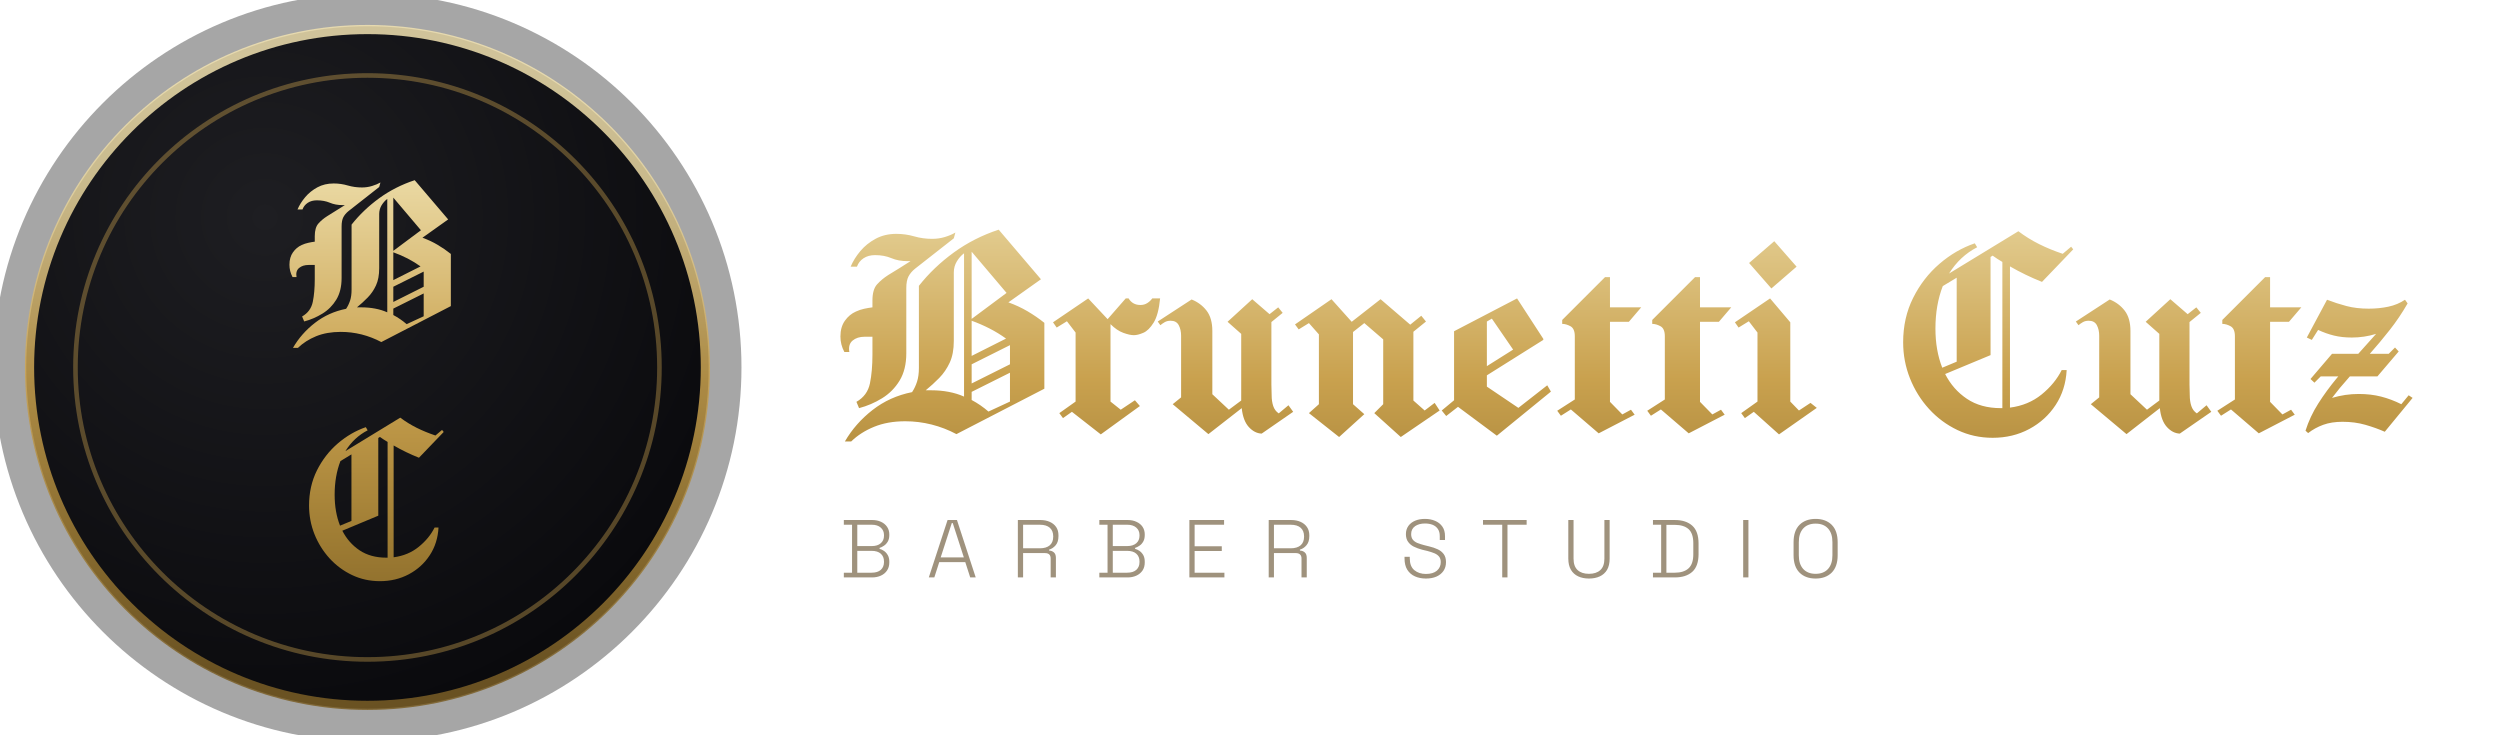
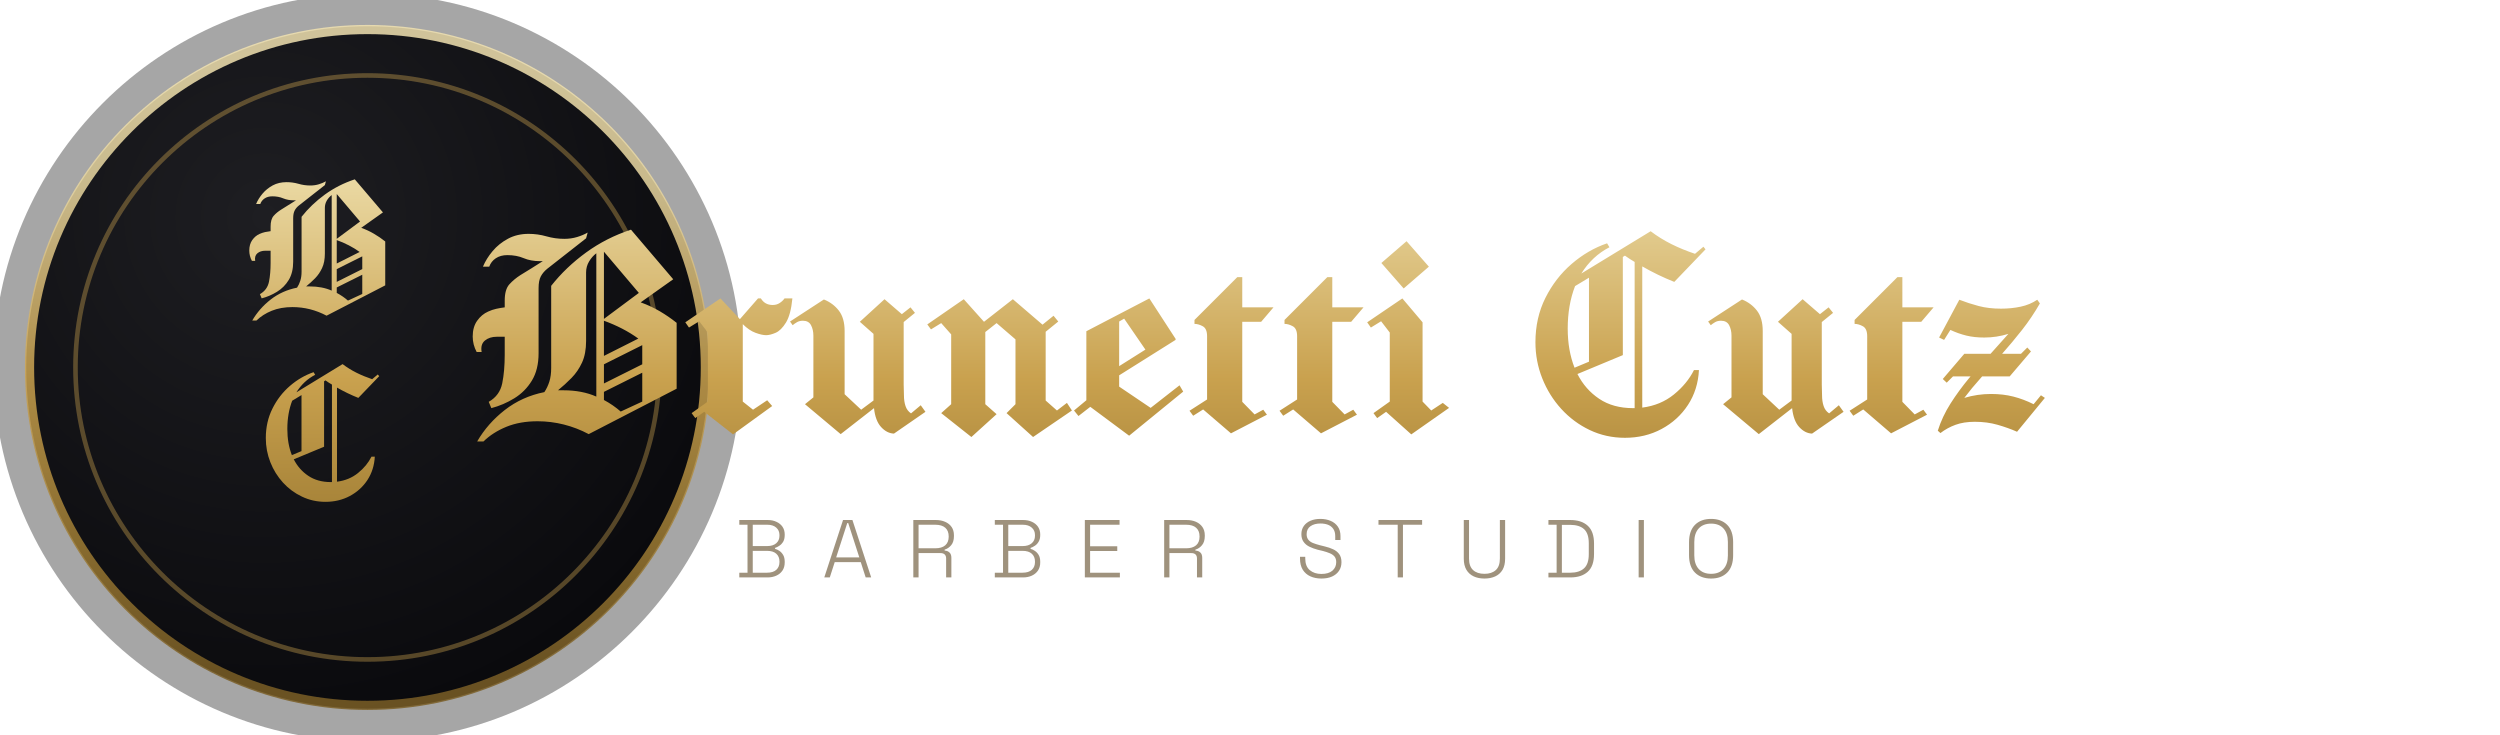
<svg xmlns="http://www.w3.org/2000/svg" viewBox="0 0 381 112" width="381" height="112" role="img" aria-label="Brunetti Cutz">
  <defs>
    <linearGradient id="lkGold" gradientUnits="userSpaceOnUse" x1="0" y1="10" x2="0" y2="102">
      <stop offset="0%" stop-color="#f1e2b0" />
      <stop offset="20%" stop-color="#e9d7a0" />
      <stop offset="52%" stop-color="#c9a14e" />
      <stop offset="80%" stop-color="#9c7a32" />
      <stop offset="100%" stop-color="#7a5e26" />
    </linearGradient>
    <radialGradient id="lkBadge" cx="35%" cy="28%" r="75%">
      <stop offset="0%" stop-color="#1e1e22" />
      <stop offset="100%" stop-color="#0a0a0d" />
    </radialGradient>
  </defs>
  <circle cx="56" cy="56" r="54" fill="none" stroke="#000000" stroke-width="6" opacity="0.35" />
  <circle cx="56" cy="56" r="52" fill="url(#lkBadge)" />
  <circle cx="56" cy="56" r="51.5" fill="none" stroke="url(#lkGold)" stroke-width="1.4" opacity="0.85" />
  <circle cx="56" cy="56" r="44.5" fill="none" stroke="#c9a14e" stroke-width="0.7" opacity="0.4" />
  <g fill="url(#lkGold)">
-     <path d="M45.41 53.01L44.65 53.01Q45.91 50.83 47.99 49.21Q50.06 47.60 52.75 47.06L52.75 47.06Q53.13 46.49 53.36 45.79Q53.58 45.10 53.58 44.15L53.58 44.15L53.58 34.23Q55.35 31.99 57.79 30.21Q60.23 28.44 63.20 27.46L63.20 27.46L68.30 33.44L64.38 36.23Q65.61 36.67 66.69 37.31Q67.76 37.94 68.71 38.70L68.71 38.70L68.71 46.65L58.11 52.13Q56.68 51.37 55.11 50.97Q53.55 50.58 51.93 50.58L51.93 50.58Q49.81 50.58 48.18 51.24Q46.55 51.91 45.41 53.01L45.41 53.01ZM46.36 48.99L46.36 48.99L46.04 48.23Q47.37 47.47 47.67 46.00Q47.97 44.53 47.97 42.53L47.97 42.53L47.97 40.38L47.02 40.38Q46.14 40.38 45.58 40.84Q45.03 41.30 45.19 42.22L45.19 42.22L44.58 42.22Q44.11 41.33 44.11 40.35L44.11 40.35Q44.11 39.21 44.65 38.45Q45.19 37.69 45.98 37.34L45.98 37.34Q46.45 37.12 46.96 37.01Q47.47 36.89 47.97 36.83L47.97 36.83L47.97 36.01L47.97 36.01Q47.97 34.68 48.53 34.06Q49.08 33.44 49.87 32.94L49.87 32.94Q51.23 32.11 52.56 31.26L52.56 31.26Q52.37 31.26 52.22 31.26L52.22 31.26Q51.11 31.26 50.25 30.89Q49.40 30.53 48.29 30.53L48.29 30.53Q47.47 30.53 46.90 30.91Q46.33 31.29 46.10 31.92L46.10 31.92L45.34 31.92Q45.76 30.94 46.52 30.04Q47.28 29.14 48.37 28.55Q49.46 27.96 50.85 27.96L50.85 27.96Q51.96 27.96 53.01 28.27Q54.05 28.57 55.16 28.57L55.16 28.57Q55.98 28.57 56.71 28.34Q57.44 28.12 57.98 27.81L57.98 27.81L57.79 28.50L53.10 32.18Q52.60 32.59 52.33 33.09Q52.06 33.60 52.06 34.52L52.06 34.52L52.06 42.37Q52.06 44.34 51.25 45.67Q50.44 47.00 49.13 47.80Q47.81 48.61 46.36 48.99ZM59.94 38.23L64.15 35.09L59.94 30.12L59.94 38.23ZM55.07 46.84L55.07 46.84Q56.17 46.84 57.17 47.03Q58.17 47.22 59.02 47.60L59.02 47.60L59.02 30.31Q58.52 30.69 58.15 31.29Q57.79 31.89 57.79 32.62L57.79 32.62L57.79 40.88Q57.79 42.44 57.30 43.50Q56.81 44.56 56.03 45.35Q55.26 46.14 54.40 46.84L54.40 46.84Q54.72 46.84 55.07 46.84ZM59.94 38.45L59.94 38.45L59.94 42.69L64.09 40.60Q63.17 39.94 62.13 39.40Q61.08 38.86 59.94 38.45ZM64.57 41.39L59.94 43.70L59.94 46.02L64.57 43.70L64.57 41.39ZM61.97 49.40L64.57 48.20L64.57 44.72L59.94 47.03L59.94 48.01Q61.02 48.58 61.97 49.40L61.97 49.40Z" />
-     <path d="M57.90 88.57L57.90 88.57Q55.62 88.57 53.66 87.64Q51.69 86.70 50.22 85.09Q48.75 83.47 47.92 81.40Q47.10 79.32 47.10 77.04L47.10 77.04Q47.10 74.10 48.30 71.69Q49.51 69.28 51.47 67.59Q53.44 65.90 55.75 65.10L55.75 65.10L56.03 65.58Q53.94 66.66 52.64 68.75L52.64 68.75L61.00 63.65L61.00 63.65L61.00 63.65Q62.17 64.53 63.51 65.20Q64.84 65.86 66.36 66.37L66.36 66.37L67.37 65.52L67.62 65.83L63.85 69.76Q61.86 68.97 59.99 67.89L59.99 67.89L59.99 84.93Q62.21 84.64 63.81 83.34Q65.41 82.05 66.23 80.40L66.23 80.40L66.83 80.40Q66.70 82.78 65.50 84.61Q64.30 86.45 62.32 87.51Q60.34 88.57 57.90 88.57ZM57.65 66.75L57.65 78.59L52.17 80.88Q53.12 82.74 54.80 83.87Q56.48 84.99 58.88 84.99L58.88 84.99Q58.98 84.99 59.07 84.99L59.07 84.99L59.07 67.35Q58.47 67.00 57.90 66.59L57.90 66.59L57.65 66.75ZM51.00 75.40L51.00 75.40Q51.00 78.03 51.82 80.11L51.82 80.11L53.56 79.39L53.56 69.25L51.88 70.27Q51.00 72.55 51.00 75.40Z" />
+     <path d="M39.08 48.85L38.44 48.85Q39.51 47.01 41.25 45.65Q43 44.29 45.27 43.84L45.27 43.84Q45.59 43.36 45.77 42.77Q45.96 42.19 45.96 41.39L45.96 41.39L45.96 33.04Q47.45 31.15 49.51 29.65Q51.56 28.16 54.07 27.33L54.07 27.33L58.36 32.37L55.05 34.72Q56.09 35.09 57 35.63Q57.91 36.16 58.71 36.80L58.71 36.80L58.71 43.49L49.77 48.11Q48.57 47.47 47.25 47.13Q45.93 46.80 44.57 46.80L44.57 46.80Q42.79 46.80 41.41 47.36Q40.04 47.92 39.08 48.85L39.08 48.85ZM39.88 45.47L39.88 45.47L39.61 44.83Q40.73 44.19 40.99 42.95Q41.24 41.71 41.24 40.03L41.24 40.03L41.24 38.21L40.44 38.21Q39.69 38.21 39.23 38.60Q38.76 38.99 38.89 39.76L38.89 39.76L38.39 39.76Q37.99 39.01 37.99 38.19L37.99 38.19Q37.99 37.23 38.44 36.59Q38.89 35.95 39.56 35.65L39.56 35.65Q39.96 35.47 40.39 35.37Q40.81 35.28 41.24 35.23L41.24 35.23L41.24 34.53L41.24 34.53Q41.24 33.41 41.71 32.89Q42.17 32.37 42.84 31.95L42.84 31.95Q43.99 31.25 45.11 30.53L45.11 30.53Q44.95 30.53 44.81 30.53L44.81 30.53Q43.88 30.53 43.16 30.23Q42.44 29.92 41.51 29.92L41.51 29.92Q40.81 29.92 40.33 30.24Q39.85 30.56 39.67 31.09L39.67 31.09L39.03 31.09Q39.37 30.27 40.01 29.51Q40.65 28.75 41.57 28.25Q42.49 27.76 43.67 27.76L43.67 27.76Q44.60 27.76 45.48 28.01Q46.36 28.27 47.29 28.27L47.29 28.27Q47.99 28.27 48.60 28.08Q49.21 27.89 49.67 27.63L49.67 27.63L49.51 28.21L45.56 31.31Q45.13 31.65 44.91 32.08Q44.68 32.51 44.68 33.28L44.68 33.28L44.68 39.89Q44.68 41.55 44 42.67Q43.32 43.79 42.21 44.47Q41.11 45.15 39.88 45.47ZM51.32 36.40L54.87 33.76L51.32 29.57L51.32 36.40ZM47.21 43.65L47.21 43.65Q48.15 43.65 48.99 43.81Q49.83 43.97 50.55 44.29L50.55 44.29L50.55 29.73Q50.12 30.05 49.81 30.56Q49.51 31.07 49.51 31.68L49.51 31.68L49.51 38.64Q49.51 39.95 49.09 40.84Q48.68 41.73 48.03 42.40Q47.37 43.07 46.65 43.65L46.65 43.65Q46.92 43.65 47.21 43.65ZM51.32 36.59L51.32 36.59L51.32 40.16L54.81 38.40Q54.04 37.84 53.16 37.39Q52.28 36.93 51.32 36.59ZM55.21 39.07L51.32 41.01L51.32 42.96L55.21 41.01L55.21 39.07ZM53.03 45.81L55.21 44.80L55.21 41.87L51.32 43.81L51.32 44.64Q52.23 45.12 53.03 45.81L53.03 45.81Z" />
+     <path d="M49.60 76.48L49.60 76.48Q47.68 76.48 46.03 75.69Q44.37 74.91 43.13 73.55Q41.89 72.19 41.20 70.44Q40.51 68.69 40.51 66.77L40.51 66.77Q40.51 64.29 41.52 62.27Q42.53 60.24 44.19 58.81Q45.84 57.39 47.79 56.72L47.79 56.72L48.03 57.12Q46.27 58.03 45.17 59.79L45.17 59.79L52.21 55.49L52.21 55.49L52.21 55.49Q53.20 56.24 54.32 56.80Q55.44 57.36 56.72 57.79L56.72 57.79L57.57 57.07L57.79 57.33L54.61 60.64Q52.93 59.97 51.36 59.07L51.36 59.07L51.36 73.41Q53.23 73.17 54.57 72.08Q55.92 70.99 56.61 69.60L56.61 69.60L57.12 69.60Q57.01 71.60 56 73.15Q54.99 74.69 53.32 75.59Q51.65 76.48 49.60 76.48ZM49.39 58.11L49.39 68.08L44.77 70Q45.57 71.57 46.99 72.52Q48.40 73.47 50.43 73.47L50.43 73.47Q50.51 73.47 50.59 73.47L50.59 73.47L50.59 58.61Q50.08 58.32 49.60 57.97L49.60 57.97L49.39 58.11ZM43.79 65.39L43.79 65.39Q43.79 67.60 44.48 69.36L44.48 69.36L45.95 68.75L45.95 60.21L44.53 61.07Q43.79 62.99 43.79 65.39Z" />
  </g>
-   <path d="M129.72 67.28L128.76 67.28Q130.36 64.52 132.98 62.48Q135.60 60.44 139 59.76L139 59.76Q139.48 59.04 139.76 58.16Q140.04 57.28 140.04 56.08L140.04 56.08L140.04 43.56Q142.28 40.72 145.36 38.48Q148.44 36.24 152.20 35L152.20 35L158.64 42.56L153.68 46.08Q155.24 46.64 156.60 47.44Q157.96 48.24 159.16 49.20L159.16 49.20L159.16 59.24L145.76 66.16Q143.96 65.20 141.98 64.70Q140 64.20 137.96 64.20L137.96 64.20Q135.28 64.20 133.22 65.04Q131.16 65.88 129.72 67.28L129.72 67.28ZM130.92 62.20L130.92 62.20L130.52 61.24Q132.20 60.28 132.58 58.42Q132.96 56.56 132.96 54.04L132.96 54.04L132.96 51.32L131.76 51.32Q130.64 51.32 129.94 51.90Q129.24 52.48 129.44 53.64L129.44 53.64L128.68 53.64Q128.08 52.52 128.08 51.28L128.08 51.28Q128.08 49.84 128.76 48.88Q129.44 47.92 130.44 47.48L130.44 47.48Q131.04 47.20 131.68 47.06Q132.32 46.92 132.96 46.84L132.96 46.84L132.96 45.80L132.96 45.80Q132.96 44.12 133.66 43.34Q134.36 42.56 135.36 41.92L135.36 41.92Q137.08 40.88 138.76 39.80L138.76 39.80Q138.52 39.80 138.32 39.80L138.32 39.80Q136.92 39.80 135.84 39.34Q134.76 38.88 133.36 38.88L133.36 38.88Q132.32 38.88 131.60 39.36Q130.88 39.84 130.60 40.64L130.60 40.64L129.64 40.64Q130.16 39.40 131.12 38.26Q132.08 37.12 133.46 36.38Q134.84 35.64 136.60 35.64L136.60 35.64Q138 35.64 139.32 36.02Q140.64 36.40 142.04 36.40L142.04 36.40Q143.08 36.40 144 36.12Q144.92 35.84 145.60 35.44L145.60 35.44L145.36 36.32L139.44 40.96Q138.80 41.48 138.46 42.12Q138.12 42.76 138.12 43.92L138.12 43.92L138.12 53.84Q138.12 56.32 137.10 58Q136.08 59.68 134.42 60.70Q132.76 61.72 130.92 62.20ZM148.08 48.60L153.40 44.64L148.08 38.36L148.08 48.60ZM141.92 59.48L141.92 59.48Q143.32 59.48 144.58 59.72Q145.84 59.96 146.92 60.44L146.92 60.44L146.92 38.60Q146.28 39.08 145.82 39.84Q145.36 40.60 145.36 41.52L145.36 41.52L145.36 51.96Q145.36 53.92 144.74 55.26Q144.12 56.60 143.14 57.60Q142.16 58.60 141.08 59.48L141.08 59.48Q141.48 59.48 141.92 59.48ZM148.08 48.88L148.08 48.88L148.08 54.24L153.32 51.60Q152.16 50.76 150.84 50.08Q149.52 49.40 148.08 48.88ZM153.92 52.60L148.08 55.52L148.08 58.44L153.92 55.52L153.92 52.60ZM150.64 62.72L153.92 61.20L153.92 56.80L148.08 59.72L148.08 60.96Q149.44 61.68 150.64 62.72L150.64 62.72ZM173.72 61.88L167.76 66.20L163.36 62.76L162 63.72L161.44 62.96L163.92 61.20L163.92 50.68L162.60 48.96L161.04 49.92L160.48 49.12L165.84 45.48L168.80 48.64L171.56 45.48L172 45.48Q172.60 46.48 173.80 46.48L173.80 46.48Q174.40 46.48 174.86 46.18Q175.32 45.88 175.60 45.48L175.60 45.48L176.80 45.48Q176.56 47.96 175.82 49.16Q175.08 50.36 174.24 50.72Q173.40 51.08 172.80 51.08L172.80 51.08Q172.16 51.08 171.18 50.72Q170.20 50.36 169.24 49.40L169.24 49.40L169.24 61.20L170.80 62.44L172.96 61L173.72 61.88ZM189.24 62.20L184.16 66.16L178.72 61.60L180 60.56L180 51.16L180 51.16Q180 50.24 179.64 49.56Q179.28 48.88 178.40 48.88L178.40 48.88Q177.88 48.88 177.50 49.10Q177.12 49.32 176.84 49.56L176.84 49.56L176.44 49L181.60 45.64Q183 46.20 183.88 47.34Q184.76 48.48 184.76 50.44L184.76 50.44L184.76 60.08L187.28 62.44L189.16 61.04L189.16 59.12L189.16 50.88L187.08 49.04L190.84 45.60L193.48 47.88L194.80 46.84L195.48 47.68L193.76 49.08L193.76 58.60L193.80 60.24Q193.80 61.16 194.04 61.88Q194.28 62.60 194.88 63L194.88 63L196.36 61.76L197.08 62.76L192.28 66.08Q191.20 66.04 190.32 65.08Q189.44 64.12 189.24 62.20L189.24 62.20ZM207.92 63.12L204.08 66.60L199.48 62.96L201 61.60L201 50.96L199.48 49.24L197.92 50.20L197.36 49.44L202.92 45.60L206 49.04L210.40 45.60L214.92 49.48L216.60 48.12L217.32 49L215.40 50.56L215.40 61.04L217.12 62.56L218.64 61.40L219.40 62.56L213.48 66.60L209.44 62.96L210.80 61.60L210.80 51.72L207.92 49.24L206.20 50.60L206.20 61.60L207.92 63.12ZM222.20 62L220.40 63.40L219.72 62.56L221.60 61L221.60 50.48L231.20 45.48L235.20 51.64L235.20 51.80L226.60 57.20L226.60 58.92L231.40 62.16L235.80 58.72L236.36 59.68L228.12 66.40L222.20 62ZM227.36 48.56L226.60 49L226.60 55.80L230.60 53.28L227.36 48.56ZM249.12 63.20L243.64 66.04L239.40 62.40L237.88 63.36L237.32 62.60L240 60.88L240 51.24Q240 50.08 239.34 49.72Q238.68 49.36 238.08 49.36L238.08 49.36L238.08 48.76L244.60 42.24L245.36 42.24L245.36 46.84L250.12 46.84L248.24 49.04L245.36 49.04L245.36 61.24L247.24 63.16L248.56 62.44L249.12 63.20ZM262.84 63.20L257.36 66.04L253.12 62.40L251.60 63.36L251.04 62.60L253.72 60.88L253.72 51.24Q253.72 50.08 253.06 49.72Q252.40 49.36 251.80 49.36L251.80 49.36L251.80 48.76L258.32 42.24L259.08 42.24L259.08 46.84L263.84 46.84L261.96 49.04L259.08 49.04L259.08 61.24L260.96 63.16L262.28 62.44L262.84 63.20ZM273.80 40.64L269.96 43.96L266.56 40.08L270.40 36.76L273.80 40.64ZM276.88 62.16L271.12 66.20L267.28 62.76L265.92 63.72L265.36 62.96L267.84 61.20L267.84 50.68L266.52 48.96L264.96 49.92L264.40 49.12L269.76 45.48L272.84 49.12L272.84 61.20L274.16 62.56L275.92 61.40L276.88 62.16ZM303.68 66.72L303.68 66.72Q300.80 66.72 298.32 65.54Q295.84 64.36 293.98 62.32Q292.12 60.28 291.08 57.66Q290.04 55.04 290.04 52.16L290.04 52.16Q290.04 48.44 291.56 45.40Q293.08 42.36 295.56 40.22Q298.04 38.08 300.96 37.08L300.96 37.08L301.32 37.68Q298.68 39.04 297.04 41.68L297.04 41.68L307.60 35.24L307.60 35.24L307.60 35.24Q309.08 36.36 310.76 37.20Q312.44 38.04 314.36 38.68L314.36 38.68L315.64 37.60L315.96 38L311.20 42.96Q308.68 41.96 306.32 40.60L306.32 40.60L306.32 62.12Q309.12 61.76 311.14 60.12Q313.16 58.48 314.20 56.40L314.20 56.40L314.96 56.40Q314.80 59.40 313.28 61.72Q311.76 64.04 309.26 65.38Q306.76 66.72 303.68 66.72ZM303.36 39.16L303.36 54.12L296.44 57Q297.64 59.36 299.76 60.78Q301.88 62.20 304.92 62.20L304.92 62.20Q305.04 62.20 305.16 62.20L305.16 62.20L305.16 39.92Q304.40 39.48 303.68 38.96L303.68 38.96L303.36 39.16ZM294.96 50.08L294.96 50.08Q294.96 53.40 296.00 56.04L296.00 56.04L298.20 55.12L298.20 42.32L296.08 43.60Q294.96 46.48 294.96 50.08ZM329.16 62.20L324.08 66.16L318.64 61.60L319.92 60.56L319.92 51.16L319.92 51.16Q319.92 50.24 319.56 49.56Q319.20 48.88 318.32 48.88L318.32 48.88Q317.80 48.88 317.42 49.10Q317.04 49.32 316.76 49.56L316.76 49.56L316.36 49L321.52 45.64Q322.92 46.20 323.80 47.34Q324.68 48.48 324.68 50.44L324.68 50.44L324.68 60.08L327.20 62.44L329.08 61.04L329.08 59.12L329.08 50.88L327.00 49.04L330.76 45.60L333.40 47.88L334.72 46.84L335.40 47.68L333.68 49.08L333.68 58.60L333.72 60.24Q333.72 61.16 333.96 61.88Q334.20 62.60 334.80 63L334.80 63L336.28 61.76L337.00 62.76L332.20 66.08Q331.12 66.04 330.24 65.08Q329.36 64.12 329.16 62.20L329.16 62.20ZM349.72 63.20L344.24 66.04L340.00 62.40L338.48 63.36L337.92 62.60L340.60 60.88L340.60 51.24Q340.60 50.08 339.94 49.72Q339.28 49.36 338.68 49.36L338.68 49.36L338.68 48.76L345.20 42.24L345.96 42.24L345.96 46.84L350.72 46.84L348.84 49.04L345.96 49.04L345.96 61.24L347.84 63.16L349.16 62.44L349.72 63.20ZM351.76 66L351.76 66L351.36 65.64Q352.04 63.48 353.30 61.50Q354.56 59.52 356.12 57.64L356.12 57.64L356.36 57.36L353.68 57.36L352.72 58.32L352.12 57.76L355.40 53.92L359.40 53.92L362.12 50.88Q360.32 51.44 358.44 51.44L358.44 51.44Q356.92 51.44 355.70 51.14Q354.48 50.84 353.28 50.28L353.28 50.28L352.32 51.80L351.56 51.44L354.64 45.68Q356.08 46.24 357.60 46.64Q359.12 47.04 361.00 47.04L361.00 47.04Q362.56 47.04 363.98 46.74Q365.40 46.44 366.52 45.68L366.52 45.68L366.92 46.24Q365.68 48.40 364.20 50.28Q362.72 52.16 361.16 53.92L361.16 53.92L364.04 53.92L365.00 52.96L365.56 53.56L362.32 57.36L358.12 57.36Q357.72 57.80 357.36 58.24Q357.00 58.68 356.60 59.12L356.60 59.12L355.40 60.64Q357.40 60.04 359.48 60.04L359.48 60.04Q361.32 60.04 362.88 60.44Q364.44 60.84 365.96 61.60L365.96 61.60L367.08 60.24L367.68 60.64L363.44 65.80Q362.08 65.20 360.48 64.74Q358.88 64.28 357.00 64.28L357.00 64.28Q355.32 64.28 354.06 64.74Q352.80 65.20 351.76 66Z" fill="url(#lkGold)" />
-   <path d="M132.90 88L128.60 88L128.60 87.28L129.85 87.28L129.85 79.97L128.60 79.97L128.60 79.25L132.94 79.25Q133.69 79.25 134.28 79.53Q134.86 79.80 135.19 80.29Q135.53 80.79 135.53 81.44L135.53 81.44L135.53 81.54Q135.53 82.15 135.29 82.55Q135.05 82.95 134.71 83.17Q134.38 83.40 134.05 83.50L134.05 83.50L134.05 83.65Q134.38 83.72 134.72 83.96Q135.06 84.19 135.29 84.59Q135.53 84.99 135.53 85.60L135.53 85.60L135.53 85.72Q135.53 86.44 135.18 86.95Q134.84 87.46 134.24 87.73Q133.65 88 132.90 88L132.90 88ZM130.65 83.95L130.65 87.28L132.82 87.28Q133.76 87.28 134.24 86.84Q134.72 86.40 134.72 85.66L134.72 85.66L134.72 85.56Q134.72 84.83 134.24 84.39Q133.76 83.95 132.82 83.95L132.82 83.95L130.65 83.95ZM130.65 79.97L130.65 83.22L132.88 83.22Q133.74 83.22 134.23 82.79Q134.72 82.36 134.72 81.66L134.72 81.66L134.72 81.54Q134.72 80.84 134.23 80.41Q133.74 79.97 132.88 79.97L132.88 79.97L130.65 79.97ZM142.39 88L141.55 88L144.41 79.25L145.84 79.25L148.70 88L147.86 88L147.11 85.67L143.14 85.67L142.39 88ZM145.05 79.72L143.36 84.95L146.89 84.95L145.20 79.72L145.05 79.72ZM155.92 88L155.12 88L155.12 79.25L158.55 79.25Q159.36 79.25 159.98 79.53Q160.60 79.80 160.96 80.32Q161.31 80.84 161.31 81.58L161.31 81.58L161.31 81.70Q161.31 82.59 160.89 83.09Q160.46 83.60 159.89 83.76L159.89 83.76L159.89 83.91Q160.32 83.92 160.62 84.19Q160.92 84.45 160.92 85.03L160.92 85.03L160.92 88L160.12 88L160.12 85.11Q160.12 84.71 159.91 84.50Q159.69 84.29 159.25 84.29L159.25 84.29L155.92 84.29L155.92 88ZM155.92 79.97L155.92 83.56L158.47 83.56Q159.45 83.56 159.98 83.11Q160.51 82.65 160.51 81.80L160.51 81.80L160.51 81.74Q160.51 80.89 159.99 80.43Q159.47 79.97 158.47 79.97L158.47 79.97L155.92 79.97ZM171.84 88L167.54 88L167.54 87.28L168.79 87.28L168.79 79.97L167.54 79.97L167.54 79.25L171.87 79.25Q172.62 79.25 173.21 79.53Q173.80 79.80 174.13 80.29Q174.46 80.79 174.46 81.44L174.46 81.44L174.46 81.54Q174.46 82.15 174.22 82.55Q173.99 82.95 173.65 83.17Q173.31 83.40 172.99 83.50L172.99 83.50L172.99 83.65Q173.31 83.72 173.66 83.96Q174.00 84.19 174.23 84.59Q174.46 84.99 174.46 85.60L174.46 85.60L174.46 85.72Q174.46 86.44 174.12 86.95Q173.77 87.46 173.18 87.73Q172.59 88 171.84 88L171.84 88ZM169.59 83.95L169.59 87.28L171.76 87.28Q172.70 87.28 173.18 86.84Q173.66 86.40 173.66 85.66L173.66 85.66L173.66 85.56Q173.66 84.83 173.18 84.39Q172.70 83.95 171.76 83.95L171.76 83.95L169.59 83.95ZM169.59 79.97L169.59 83.22L171.81 83.22Q172.67 83.22 173.17 82.79Q173.66 82.36 173.66 81.66L173.66 81.66L173.66 81.54Q173.66 80.84 173.17 80.41Q172.67 79.97 171.81 79.97L171.81 79.97L169.59 79.97ZM186.60 88L181.26 88L181.26 79.25L186.55 79.25L186.55 79.97L182.06 79.97L182.06 83.25L186.20 83.25L186.20 83.97L182.06 83.97L182.06 87.28L186.60 87.28L186.60 88ZM194.15 88L193.35 88L193.35 79.25L196.77 79.25Q197.59 79.25 198.21 79.53Q198.82 79.80 199.18 80.32Q199.54 80.84 199.54 81.58L199.54 81.58L199.54 81.70Q199.54 82.59 199.11 83.09Q198.69 83.60 198.11 83.76L198.11 83.76L198.11 83.91Q198.55 83.92 198.85 84.19Q199.15 84.45 199.15 85.03L199.15 85.03L199.15 88L198.35 88L198.35 85.11Q198.35 84.71 198.13 84.50Q197.91 84.29 197.47 84.29L197.47 84.29L194.15 84.29L194.15 88ZM194.15 79.97L194.15 83.56L196.70 83.56Q197.67 83.56 198.21 83.11Q198.74 82.65 198.74 81.80L198.74 81.80L198.74 81.74Q198.74 80.89 198.22 80.43Q197.70 79.97 196.70 79.97L196.70 79.97L194.15 79.97ZM217.31 88.17L217.31 88.17Q216.37 88.17 215.64 87.84Q214.90 87.51 214.47 86.83Q214.05 86.15 214.05 85.10L214.05 85.10L214.05 84.86L214.85 84.86L214.85 85.10Q214.85 86.31 215.54 86.89Q216.24 87.47 217.31 87.47L217.31 87.47Q218.40 87.47 218.99 86.97Q219.57 86.46 219.57 85.67L219.57 85.67Q219.57 85.15 219.32 84.83Q219.06 84.51 218.61 84.32Q218.15 84.13 217.55 83.97L217.55 83.97L216.75 83.78Q216.04 83.59 215.47 83.31Q214.91 83.03 214.59 82.57Q214.26 82.11 214.26 81.40L214.26 81.40Q214.26 80.69 214.63 80.16Q215.00 79.64 215.65 79.36Q216.30 79.08 217.16 79.08L217.16 79.08Q218.02 79.08 218.72 79.38Q219.41 79.67 219.82 80.26Q220.22 80.84 220.22 81.71L220.22 81.71L220.22 82.30L219.42 82.30L219.42 81.71Q219.42 81.03 219.12 80.60Q218.82 80.17 218.31 79.97Q217.80 79.78 217.16 79.78L217.16 79.78Q216.25 79.78 215.66 80.19Q215.06 80.61 215.06 81.40L215.06 81.40Q215.06 81.92 215.31 82.24Q215.55 82.55 215.99 82.74Q216.44 82.92 217.04 83.08L217.04 83.08L217.84 83.28Q218.52 83.44 219.10 83.71Q219.67 83.97 220.02 84.44Q220.37 84.91 220.37 85.67L220.37 85.67Q220.37 86.44 219.99 87Q219.61 87.56 218.92 87.87Q218.24 88.17 217.31 88.17ZM229.74 88L228.94 88L228.94 79.97L226.01 79.97L226.01 79.25L232.66 79.25L232.66 79.97L229.74 79.97L229.74 88ZM242.16 88.17L242.16 88.17Q241.22 88.17 240.52 87.84Q239.81 87.51 239.41 86.84Q239.01 86.16 239.01 85.14L239.01 85.14L239.01 79.25L239.81 79.25L239.81 85.14Q239.81 86.31 240.43 86.88Q241.05 87.45 242.16 87.45L242.16 87.45Q243.27 87.45 243.89 86.88Q244.51 86.31 244.51 85.14L244.51 85.14L244.51 79.25L245.31 79.25L245.31 85.14Q245.31 86.16 244.92 86.84Q244.52 87.51 243.81 87.84Q243.10 88.17 242.16 88.17ZM255.24 88L251.91 88L251.91 87.28L253.16 87.28L253.16 79.97L251.91 79.97L251.91 79.25L255.24 79.25Q256.95 79.25 257.91 80.12Q258.86 80.99 258.86 82.83L258.86 82.83L258.86 84.44Q258.86 86.28 257.91 87.14Q256.95 88 255.24 88L255.24 88ZM253.96 79.99L253.96 87.28L255.24 87.28Q256.61 87.28 257.34 86.61Q258.06 85.95 258.06 84.47L258.06 84.47L258.06 82.79Q258.06 81.30 257.34 80.64Q256.61 79.99 255.24 79.99L255.24 79.99L253.96 79.99ZM266.46 88L265.66 88L265.66 79.25L266.46 79.25L266.46 88ZM276.70 88.17L276.70 88.17Q275.16 88.17 274.25 87.27Q273.34 86.36 273.34 84.61L273.34 84.61L273.34 82.64Q273.34 80.89 274.25 79.98Q275.16 79.08 276.70 79.08L276.70 79.08Q278.24 79.08 279.15 79.98Q280.06 80.89 280.06 82.64L280.06 82.64L280.06 84.61Q280.06 86.36 279.15 87.27Q278.24 88.17 276.70 88.17ZM276.70 87.45L276.70 87.45Q277.92 87.45 278.59 86.71Q279.26 85.97 279.26 84.64L279.26 84.64L279.26 82.61Q279.26 81.28 278.59 80.54Q277.92 79.80 276.70 79.80L276.70 79.80Q275.49 79.80 274.81 80.54Q274.14 81.28 274.14 82.61L274.14 82.61L274.14 84.64Q274.14 85.97 274.81 86.71Q275.49 87.45 276.70 87.45Z" fill="#9a8d77" opacity="0.95" />
+   <path d="M73.68 67.28L72.72 67.28Q74.32 64.52 76.94 62.48Q79.56 60.44 82.96 59.76L82.96 59.76Q83.44 59.04 83.72 58.16Q84 57.28 84 56.08L84 56.08L84 43.56Q86.24 40.72 89.32 38.48Q92.40 36.24 96.16 35L96.16 35L102.60 42.56L97.64 46.08Q99.20 46.64 100.56 47.44Q101.92 48.24 103.12 49.20L103.12 49.20L103.12 59.24L89.72 66.16Q87.92 65.20 85.94 64.70Q83.96 64.20 81.92 64.20L81.92 64.20Q79.24 64.20 77.18 65.04Q75.12 65.88 73.68 67.28L73.68 67.28ZM74.88 62.20L74.88 62.20L74.48 61.24Q76.16 60.28 76.54 58.42Q76.92 56.56 76.92 54.04L76.92 54.04L76.92 51.32L75.72 51.32Q74.60 51.32 73.90 51.90Q73.20 52.48 73.40 53.64L73.40 53.64L72.64 53.64Q72.04 52.52 72.04 51.28L72.04 51.28Q72.04 49.84 72.72 48.88Q73.40 47.92 74.40 47.48L74.40 47.48Q75 47.20 75.64 47.06Q76.28 46.92 76.92 46.84L76.92 46.84L76.92 45.80L76.92 45.80Q76.92 44.12 77.62 43.34Q78.32 42.56 79.32 41.92L79.32 41.92Q81.04 40.88 82.72 39.80L82.72 39.80Q82.48 39.80 82.28 39.80L82.28 39.80Q80.88 39.80 79.80 39.34Q78.72 38.88 77.32 38.88L77.32 38.88Q76.28 38.88 75.56 39.36Q74.84 39.84 74.56 40.64L74.56 40.64L73.60 40.64Q74.12 39.40 75.08 38.26Q76.04 37.12 77.42 36.38Q78.80 35.64 80.56 35.64L80.56 35.64Q81.96 35.64 83.28 36.02Q84.60 36.40 86 36.40L86 36.40Q87.04 36.40 87.96 36.12Q88.88 35.84 89.56 35.44L89.56 35.44L89.32 36.32L83.40 40.96Q82.76 41.48 82.42 42.12Q82.08 42.76 82.08 43.92L82.08 43.92L82.08 53.84Q82.08 56.32 81.06 58Q80.04 59.68 78.38 60.70Q76.72 61.72 74.88 62.20ZM92.04 48.60L97.36 44.64L92.04 38.36L92.04 48.60ZM85.88 59.48L85.88 59.48Q87.28 59.48 88.54 59.72Q89.80 59.96 90.88 60.44L90.88 60.44L90.88 38.60Q90.24 39.08 89.78 39.84Q89.32 40.60 89.32 41.52L89.32 41.52L89.32 51.96Q89.32 53.92 88.70 55.26Q88.08 56.60 87.10 57.60Q86.12 58.60 85.04 59.48L85.04 59.48Q85.44 59.48 85.88 59.48ZM92.04 48.88L92.04 48.88L92.04 54.24L97.28 51.60Q96.12 50.76 94.80 50.08Q93.48 49.40 92.04 48.88ZM97.88 52.60L92.04 55.52L92.04 58.44L97.88 55.52L97.88 52.60ZM94.60 62.72L97.88 61.20L97.88 56.80L92.04 59.72L92.04 60.96Q93.40 61.68 94.60 62.72L94.60 62.72ZM117.68 61.88L111.72 66.20L107.32 62.76L105.96 63.72L105.40 62.96L107.88 61.20L107.88 50.68L106.56 48.96L105 49.92L104.44 49.12L109.80 45.48L112.76 48.64L115.52 45.48L115.96 45.48Q116.56 46.48 117.76 46.48L117.76 46.48Q118.36 46.48 118.82 46.18Q119.28 45.88 119.56 45.48L119.56 45.48L120.76 45.48Q120.52 47.96 119.78 49.16Q119.04 50.36 118.20 50.72Q117.36 51.08 116.76 51.08L116.76 51.08Q116.12 51.08 115.14 50.72Q114.16 50.36 113.20 49.40L113.20 49.40L113.20 61.20L114.76 62.44L116.92 61L117.68 61.88ZM133.20 62.20L128.12 66.16L122.68 61.60L123.96 60.56L123.96 51.16L123.96 51.16Q123.96 50.24 123.60 49.56Q123.24 48.88 122.36 48.88L122.36 48.88Q121.84 48.88 121.46 49.10Q121.08 49.32 120.80 49.56L120.80 49.56L120.40 49L125.56 45.64Q126.96 46.20 127.84 47.34Q128.72 48.48 128.72 50.44L128.72 50.44L128.72 60.08L131.24 62.44L133.12 61.04L133.12 59.12L133.12 50.88L131.04 49.04L134.80 45.60L137.44 47.88L138.76 46.84L139.44 47.68L137.72 49.08L137.72 58.60L137.76 60.24Q137.76 61.16 138 61.88Q138.24 62.60 138.84 63L138.84 63L140.32 61.76L141.04 62.76L136.24 66.08Q135.16 66.04 134.28 65.08Q133.40 64.12 133.20 62.20L133.20 62.20ZM151.88 63.12L148.04 66.60L143.44 62.96L144.96 61.60L144.96 50.96L143.44 49.24L141.88 50.20L141.32 49.44L146.88 45.60L149.96 49.04L154.36 45.60L158.88 49.48L160.56 48.12L161.28 49L159.36 50.56L159.36 61.04L161.08 62.56L162.60 61.40L163.36 62.56L157.44 66.60L153.40 62.96L154.76 61.60L154.76 51.72L151.88 49.24L150.16 50.60L150.16 61.60L151.88 63.12ZM166.16 62L164.36 63.40L163.68 62.56L165.56 61L165.56 50.48L175.16 45.48L179.16 51.64L179.16 51.80L170.56 57.20L170.56 58.92L175.36 62.16L179.76 58.72L180.32 59.68L172.08 66.40L166.16 62ZM171.32 48.56L170.56 49L170.56 55.80L174.56 53.28L171.32 48.56ZM193.08 63.20L187.60 66.04L183.36 62.40L181.84 63.36L181.28 62.60L183.96 60.88L183.96 51.24Q183.96 50.08 183.30 49.72Q182.64 49.36 182.04 49.36L182.04 49.36L182.04 48.76L188.56 42.24L189.32 42.24L189.32 46.84L194.08 46.84L192.20 49.04L189.32 49.04L189.32 61.24L191.20 63.16L192.52 62.44L193.08 63.20ZM206.80 63.20L201.32 66.04L197.08 62.40L195.56 63.36L195 62.60L197.68 60.88L197.68 51.24Q197.68 50.08 197.02 49.72Q196.36 49.36 195.76 49.36L195.76 49.36L195.76 48.76L202.28 42.24L203.04 42.24L203.04 46.84L207.80 46.84L205.92 49.04L203.04 49.04L203.04 61.24L204.92 63.16L206.24 62.44L206.80 63.20ZM217.76 40.64L213.92 43.96L210.52 40.08L214.36 36.76L217.76 40.64ZM220.84 62.16L215.08 66.20L211.24 62.76L209.88 63.72L209.32 62.96L211.80 61.20L211.80 50.68L210.48 48.96L208.92 49.92L208.36 49.12L213.72 45.48L216.80 49.12L216.80 61.20L218.12 62.56L219.88 61.40L220.84 62.16ZM247.64 66.72L247.64 66.72Q244.76 66.72 242.28 65.54Q239.80 64.36 237.94 62.32Q236.08 60.28 235.04 57.66Q234 55.04 234 52.16L234 52.16Q234 48.44 235.52 45.40Q237.04 42.36 239.52 40.22Q242 38.08 244.92 37.08L244.92 37.08L245.28 37.68Q242.64 39.04 241 41.68L241 41.68L251.56 35.24L251.56 35.24L251.56 35.24Q253.04 36.36 254.72 37.20Q256.40 38.04 258.32 38.68L258.32 38.68L259.60 37.60L259.92 38L255.16 42.96Q252.64 41.96 250.28 40.60L250.28 40.60L250.28 62.12Q253.08 61.76 255.10 60.12Q257.12 58.48 258.16 56.40L258.16 56.40L258.92 56.40Q258.76 59.40 257.24 61.72Q255.72 64.04 253.22 65.38Q250.72 66.72 247.64 66.72ZM247.32 39.16L247.32 54.12L240.40 57Q241.60 59.36 243.72 60.78Q245.84 62.20 248.88 62.20L248.88 62.20Q249 62.20 249.12 62.20L249.12 62.20L249.12 39.92Q248.36 39.48 247.64 38.96L247.64 38.96L247.32 39.16ZM238.92 50.08L238.92 50.08Q238.92 53.40 239.96 56.04L239.96 56.04L242.16 55.12L242.16 42.32L240.04 43.60Q238.92 46.48 238.92 50.08ZM273.12 62.20L268.04 66.16L262.60 61.60L263.88 60.56L263.88 51.16L263.88 51.16Q263.88 50.24 263.52 49.56Q263.16 48.88 262.28 48.88L262.28 48.88Q261.76 48.88 261.38 49.10Q261 49.32 260.72 49.56L260.72 49.56L260.32 49L265.48 45.64Q266.88 46.20 267.76 47.34Q268.64 48.48 268.64 50.44L268.64 50.44L268.64 60.08L271.16 62.44L273.04 61.04L273.04 59.12L273.04 50.88L270.96 49.04L274.72 45.60L277.36 47.88L278.68 46.84L279.36 47.68L277.64 49.08L277.64 58.60L277.68 60.24Q277.68 61.16 277.92 61.88Q278.16 62.60 278.76 63L278.76 63L280.24 61.76L280.96 62.76L276.16 66.08Q275.08 66.04 274.20 65.08Q273.32 64.12 273.12 62.20L273.12 62.20ZM293.68 63.20L288.20 66.04L283.96 62.40L282.44 63.36L281.88 62.60L284.56 60.88L284.56 51.24Q284.56 50.08 283.90 49.72Q283.24 49.36 282.64 49.36L282.64 49.36L282.64 48.76L289.16 42.24L289.92 42.24L289.92 46.84L294.68 46.84L292.80 49.04L289.92 49.04L289.92 61.24L291.80 63.16L293.12 62.44L293.68 63.20ZM295.72 66L295.72 66L295.32 65.64Q296 63.48 297.26 61.50Q298.52 59.52 300.08 57.64L300.08 57.64L300.32 57.36L297.64 57.36L296.68 58.32L296.08 57.76L299.36 53.92L303.36 53.92L306.08 50.88Q304.28 51.44 302.40 51.44L302.40 51.44Q300.88 51.44 299.66 51.14Q298.44 50.84 297.24 50.28L297.24 50.28L296.28 51.80L295.52 51.44L298.60 45.68Q300.04 46.24 301.56 46.64Q303.08 47.04 304.96 47.04L304.96 47.04Q306.52 47.04 307.94 46.74Q309.36 46.44 310.48 45.68L310.48 45.68L310.88 46.24Q309.64 48.40 308.16 50.28Q306.68 52.16 305.12 53.92L305.12 53.92L308 53.92L308.96 52.96L309.52 53.56L306.28 57.36L302.08 57.36Q301.68 57.80 301.32 58.24Q300.96 58.68 300.56 59.12L300.56 59.12L299.36 60.64Q301.36 60.04 303.44 60.04L303.44 60.04Q305.28 60.04 306.84 60.44Q308.40 60.84 309.92 61.60L309.92 61.60L311.04 60.24L311.64 60.64L307.40 65.80Q306.04 65.20 304.44 64.74Q302.84 64.28 300.96 64.28L300.96 64.28Q299.28 64.28 298.02 64.74Q296.76 65.20 295.72 66Z" fill="url(#lkGold)" />
+   <path d="M116.97 88L112.67 88L112.67 87.28L113.92 87.28L113.92 79.97L112.67 79.97L112.67 79.25L117.01 79.25Q117.76 79.25 118.34 79.53Q118.93 79.80 119.26 80.29Q119.59 80.79 119.59 81.44L119.59 81.44L119.59 81.54Q119.59 82.15 119.36 82.55Q119.12 82.95 118.78 83.17Q118.44 83.40 118.12 83.50L118.12 83.50L118.12 83.65Q118.44 83.72 118.79 83.96Q119.13 84.19 119.36 84.59Q119.59 84.99 119.59 85.60L119.59 85.60L119.59 85.72Q119.59 86.44 119.25 86.95Q118.91 87.46 118.31 87.73Q117.72 88 116.97 88L116.97 88ZM114.72 83.95L114.72 87.28L116.89 87.28Q117.83 87.28 118.31 86.84Q118.79 86.40 118.79 85.66L118.79 85.66L118.79 85.56Q118.79 84.83 118.31 84.39Q117.83 83.95 116.89 83.95L116.89 83.95L114.72 83.95ZM114.72 79.97L114.72 83.22L116.94 83.22Q117.81 83.22 118.30 82.79Q118.79 82.36 118.79 81.66L118.79 81.66L118.79 81.54Q118.79 80.84 118.30 80.41Q117.81 79.97 116.94 79.97L116.94 79.97L114.72 79.97ZM126.46 88L125.62 88L128.48 79.25L129.91 79.25L132.77 88L131.93 88L131.18 85.67L127.21 85.67L126.46 88ZM129.12 79.72L127.43 84.95L130.96 84.95L129.27 79.72L129.12 79.72ZM139.99 88L139.19 88L139.19 79.25L142.62 79.25Q143.43 79.25 144.05 79.53Q144.67 79.80 145.03 80.32Q145.38 80.84 145.38 81.58L145.38 81.58L145.38 81.70Q145.38 82.59 144.96 83.09Q144.53 83.60 143.96 83.76L143.96 83.76L143.96 83.91Q144.39 83.92 144.69 84.19Q144.99 84.45 144.99 85.03L144.99 85.03L144.99 88L144.19 88L144.19 85.11Q144.19 84.71 143.97 84.50Q143.76 84.29 143.32 84.29L143.32 84.29L139.99 84.29L139.99 88ZM139.99 79.97L139.99 83.56L142.54 83.56Q143.52 83.56 144.05 83.11Q144.58 82.65 144.58 81.80L144.58 81.80L144.58 81.74Q144.58 80.89 144.06 80.43Q143.54 79.97 142.54 79.97L142.54 79.97L139.99 79.97ZM155.91 88L151.61 88L151.61 87.28L152.86 87.28L152.86 79.97L151.61 79.97L151.61 79.25L155.94 79.25Q156.69 79.25 157.28 79.53Q157.87 79.80 158.20 80.29Q158.53 80.79 158.53 81.44L158.53 81.44L158.53 81.54Q158.53 82.15 158.29 82.55Q158.06 82.95 157.72 83.17Q157.38 83.40 157.06 83.50L157.06 83.50L157.06 83.65Q157.38 83.72 157.72 83.96Q158.07 84.19 158.30 84.59Q158.53 84.99 158.53 85.60L158.53 85.60L158.53 85.72Q158.53 86.44 158.19 86.95Q157.84 87.46 157.25 87.73Q156.66 88 155.91 88L155.91 88ZM153.66 83.95L153.66 87.28L155.83 87.28Q156.77 87.28 157.25 86.84Q157.73 86.40 157.73 85.66L157.73 85.66L157.73 85.56Q157.73 84.83 157.25 84.39Q156.77 83.95 155.83 83.95L155.83 83.95L153.66 83.95ZM153.66 79.97L153.66 83.22L155.88 83.22Q156.74 83.22 157.24 82.79Q157.73 82.36 157.73 81.66L157.73 81.66L157.73 81.54Q157.73 80.84 157.24 80.41Q156.74 79.97 155.88 79.97L155.88 79.97L153.66 79.97ZM170.67 88L165.33 88L165.33 79.25L170.62 79.25L170.62 79.97L166.13 79.97L166.13 83.25L170.27 83.25L170.27 83.97L166.13 83.97L166.13 87.28L170.67 87.28L170.67 88ZM178.22 88L177.42 88L177.42 79.25L180.84 79.25Q181.66 79.25 182.28 79.53Q182.89 79.80 183.25 80.32Q183.61 80.84 183.61 81.58L183.61 81.58L183.61 81.70Q183.61 82.59 183.18 83.09Q182.76 83.60 182.18 83.76L182.18 83.76L182.18 83.91Q182.62 83.92 182.92 84.19Q183.22 84.45 183.22 85.03L183.22 85.03L183.22 88L182.42 88L182.42 85.11Q182.42 84.71 182.20 84.50Q181.98 84.29 181.54 84.29L181.54 84.29L178.22 84.29L178.22 88ZM178.22 79.97L178.22 83.56L180.77 83.56Q181.74 83.56 182.28 83.11Q182.81 82.65 182.81 81.80L182.81 81.80L182.81 81.74Q182.81 80.89 182.29 80.43Q181.77 79.97 180.77 79.97L180.77 79.97L178.22 79.97ZM201.38 88.17L201.38 88.17Q200.44 88.17 199.71 87.84Q198.97 87.51 198.54 86.83Q198.12 86.15 198.12 85.10L198.12 85.10L198.12 84.86L198.92 84.86L198.92 85.10Q198.92 86.31 199.61 86.89Q200.31 87.47 201.38 87.47L201.38 87.47Q202.47 87.47 203.06 86.97Q203.64 86.46 203.64 85.67L203.64 85.67Q203.64 85.15 203.39 84.83Q203.13 84.51 202.67 84.32Q202.22 84.13 201.62 83.97L201.62 83.97L200.82 83.78Q200.11 83.59 199.54 83.31Q198.98 83.03 198.66 82.57Q198.33 82.11 198.33 81.40L198.33 81.40Q198.33 80.69 198.70 80.16Q199.07 79.64 199.72 79.36Q200.37 79.08 201.23 79.08L201.23 79.08Q202.09 79.08 202.79 79.38Q203.48 79.67 203.89 80.26Q204.29 80.84 204.29 81.71L204.29 81.71L204.29 82.30L203.49 82.30L203.49 81.71Q203.49 81.03 203.19 80.60Q202.89 80.17 202.38 79.97Q201.87 79.78 201.23 79.78L201.23 79.78Q200.32 79.78 199.72 80.19Q199.13 80.61 199.13 81.40L199.13 81.40Q199.13 81.92 199.38 82.24Q199.62 82.55 200.06 82.74Q200.51 82.92 201.11 83.08L201.11 83.08L201.91 83.28Q202.59 83.44 203.17 83.71Q203.74 83.97 204.09 84.44Q204.44 84.91 204.44 85.67L204.44 85.67Q204.44 86.44 204.06 87Q203.68 87.56 202.99 87.87Q202.31 88.17 201.38 88.17ZM213.81 88L213.01 88L213.01 79.97L210.08 79.97L210.08 79.25L216.73 79.25L216.73 79.97L213.81 79.97L213.81 88ZM226.23 88.17L226.23 88.17Q225.29 88.17 224.59 87.84Q223.88 87.51 223.48 86.84Q223.08 86.16 223.08 85.14L223.08 85.14L223.08 79.25L223.88 79.25L223.88 85.14Q223.88 86.31 224.50 86.88Q225.12 87.45 226.23 87.45L226.23 87.45Q227.34 87.45 227.96 86.88Q228.58 86.31 228.58 85.14L228.58 85.14L228.58 79.25L229.38 79.25L229.38 85.14Q229.38 86.16 228.99 86.84Q228.59 87.51 227.88 87.84Q227.17 88.17 226.23 88.17ZM239.31 88L235.98 88L235.98 87.28L237.23 87.28L237.23 79.97L235.98 79.97L235.98 79.25L239.31 79.25Q241.02 79.25 241.97 80.12Q242.93 80.99 242.93 82.83L242.93 82.83L242.93 84.44Q242.93 86.28 241.97 87.14Q241.02 88 239.31 88L239.31 88ZM238.03 79.99L238.03 87.28L239.31 87.28Q240.68 87.28 241.41 86.61Q242.13 85.95 242.13 84.47L242.13 84.47L242.13 82.79Q242.13 81.30 241.41 80.64Q240.68 79.99 239.31 79.99L239.31 79.99L238.03 79.99ZM250.53 88L249.73 88L249.73 79.25L250.53 79.25L250.53 88ZM260.77 88.17L260.77 88.17Q259.23 88.17 258.32 87.27Q257.41 86.36 257.41 84.61L257.41 84.61L257.41 82.64Q257.41 80.89 258.32 79.98Q259.23 79.08 260.77 79.08L260.77 79.08Q262.31 79.08 263.22 79.98Q264.13 80.89 264.13 82.64L264.13 82.64L264.13 84.61Q264.13 86.36 263.22 87.27Q262.31 88.17 260.77 88.17ZM260.77 87.45L260.77 87.45Q261.99 87.45 262.66 86.71Q263.33 85.97 263.33 84.64L263.33 84.64L263.33 82.61Q263.33 81.28 262.66 80.54Q261.99 79.80 260.77 79.80L260.77 79.80Q259.56 79.80 258.88 80.54Q258.21 81.28 258.21 82.61L258.21 82.61L258.21 84.64Q258.21 85.97 258.88 86.71Q259.56 87.45 260.77 87.45Z" fill="#9a8d77" opacity="0.95" />
</svg>
